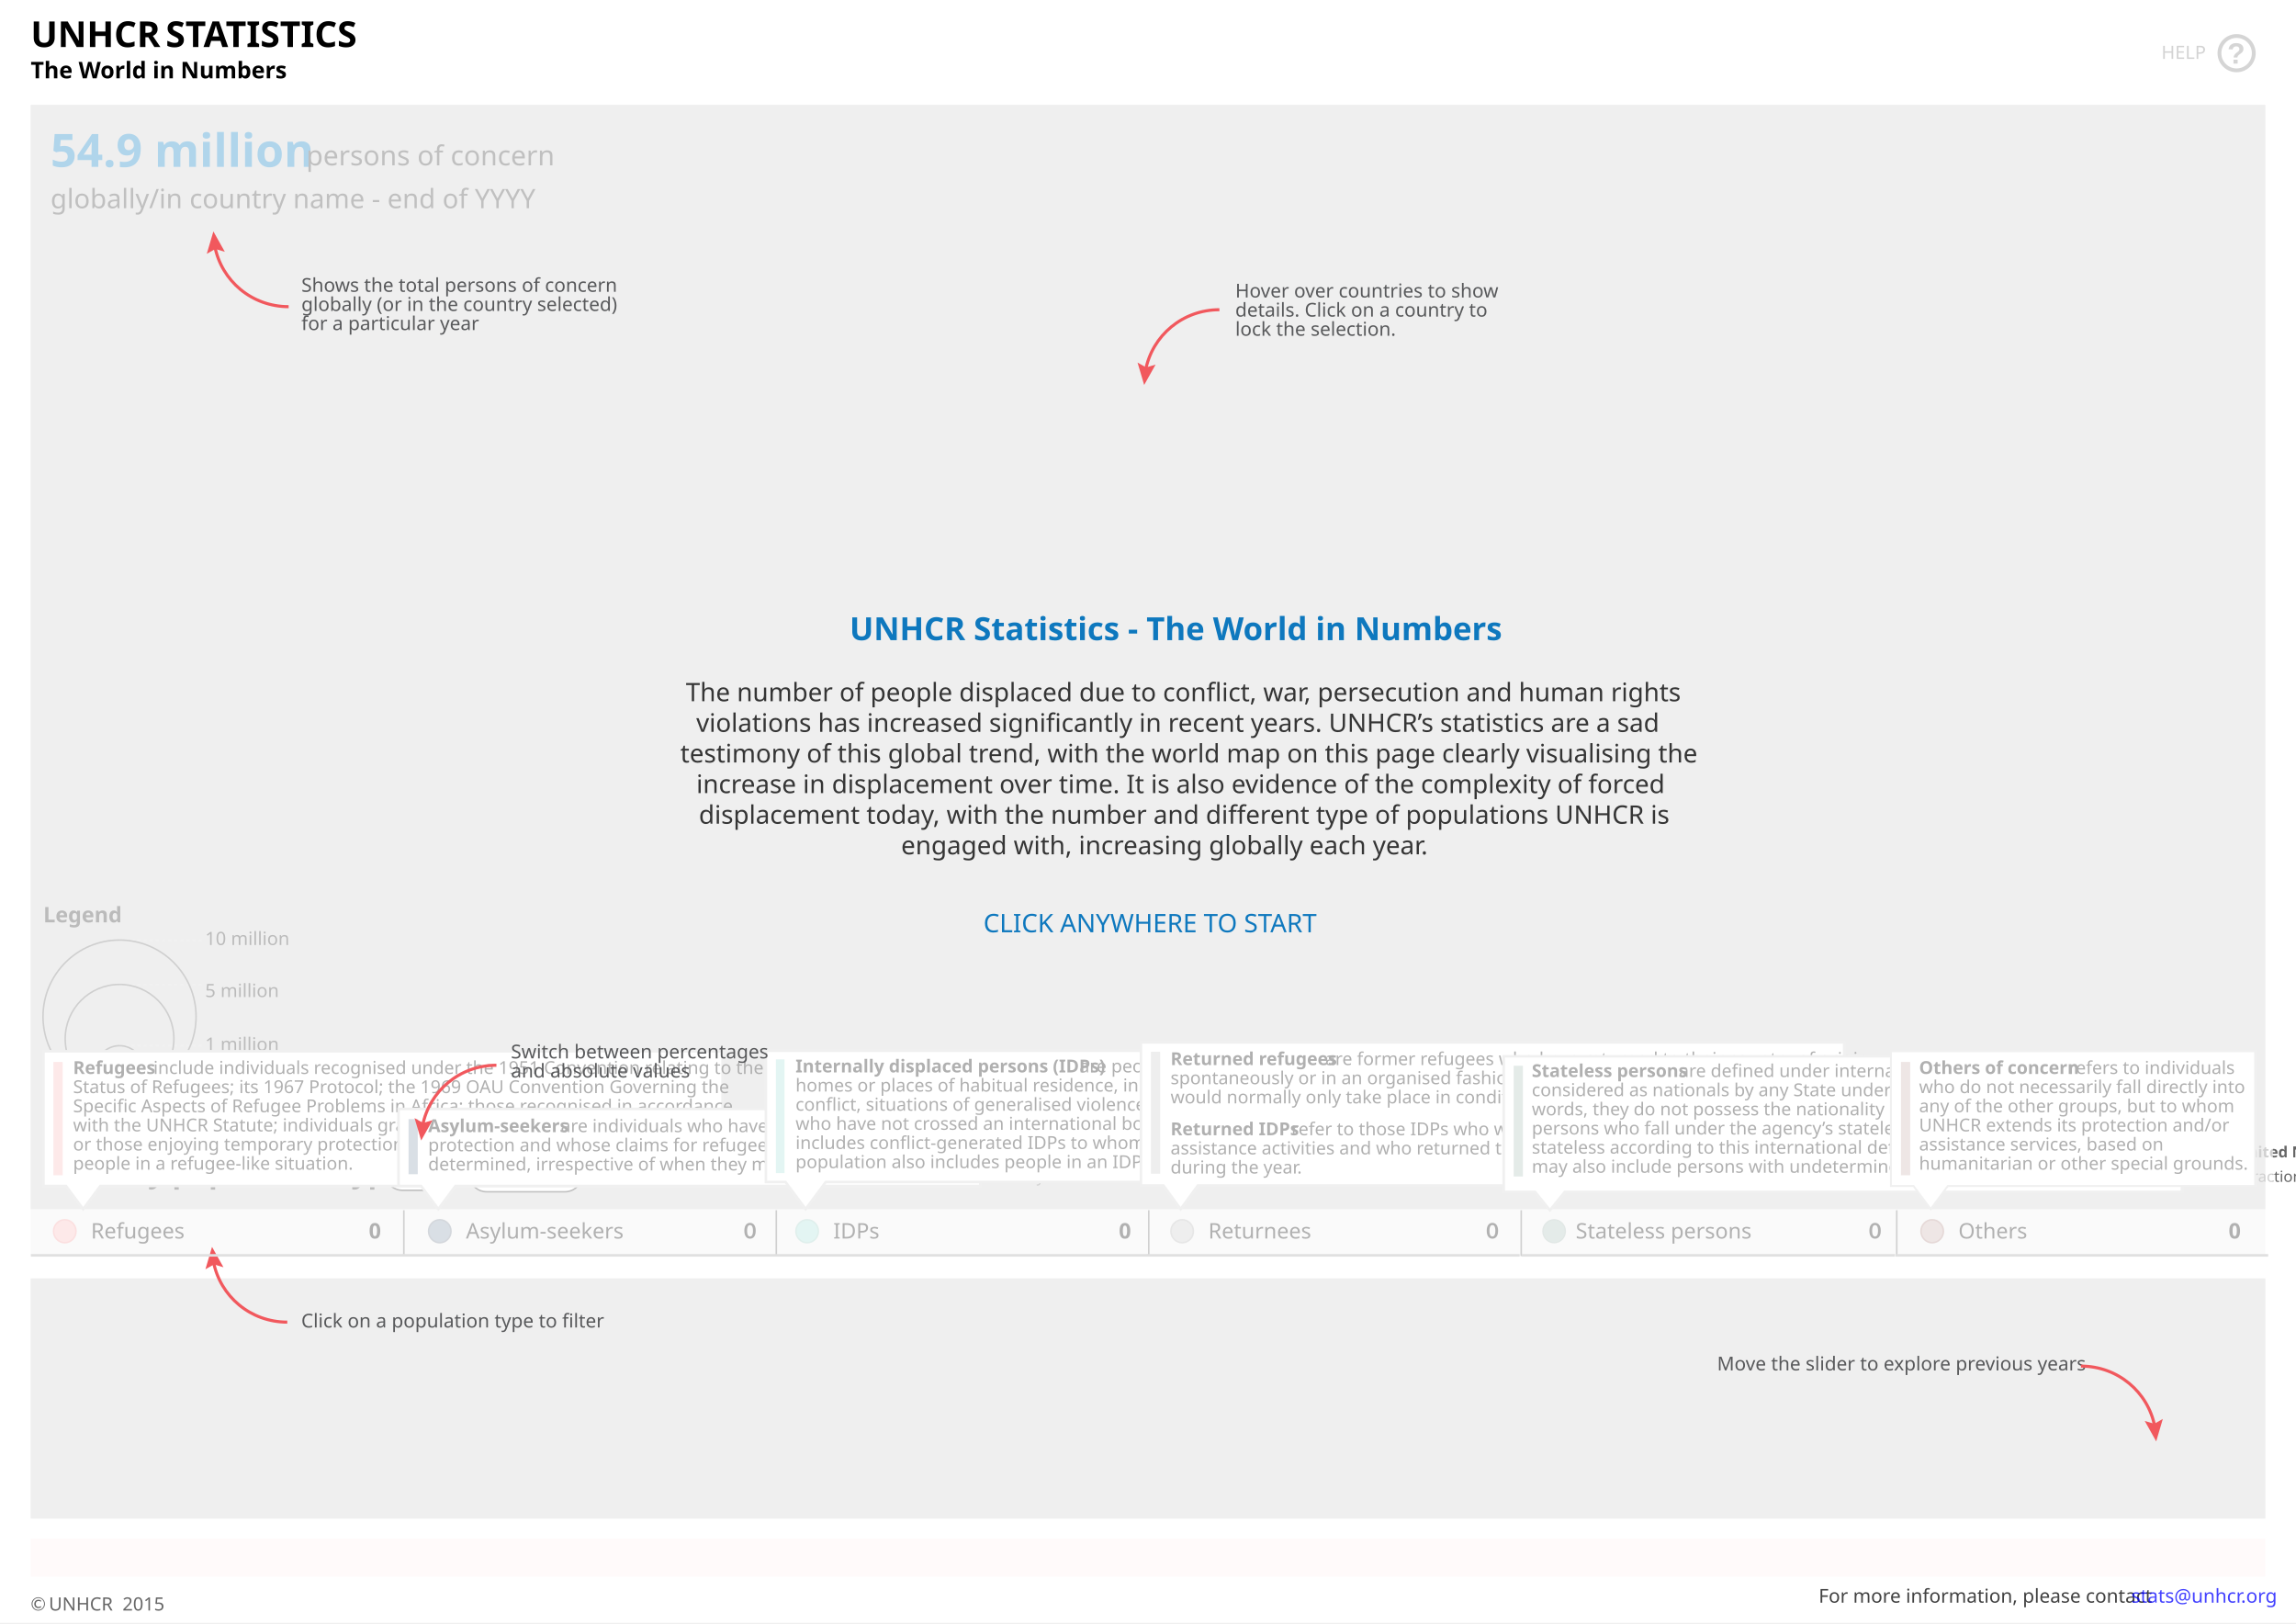
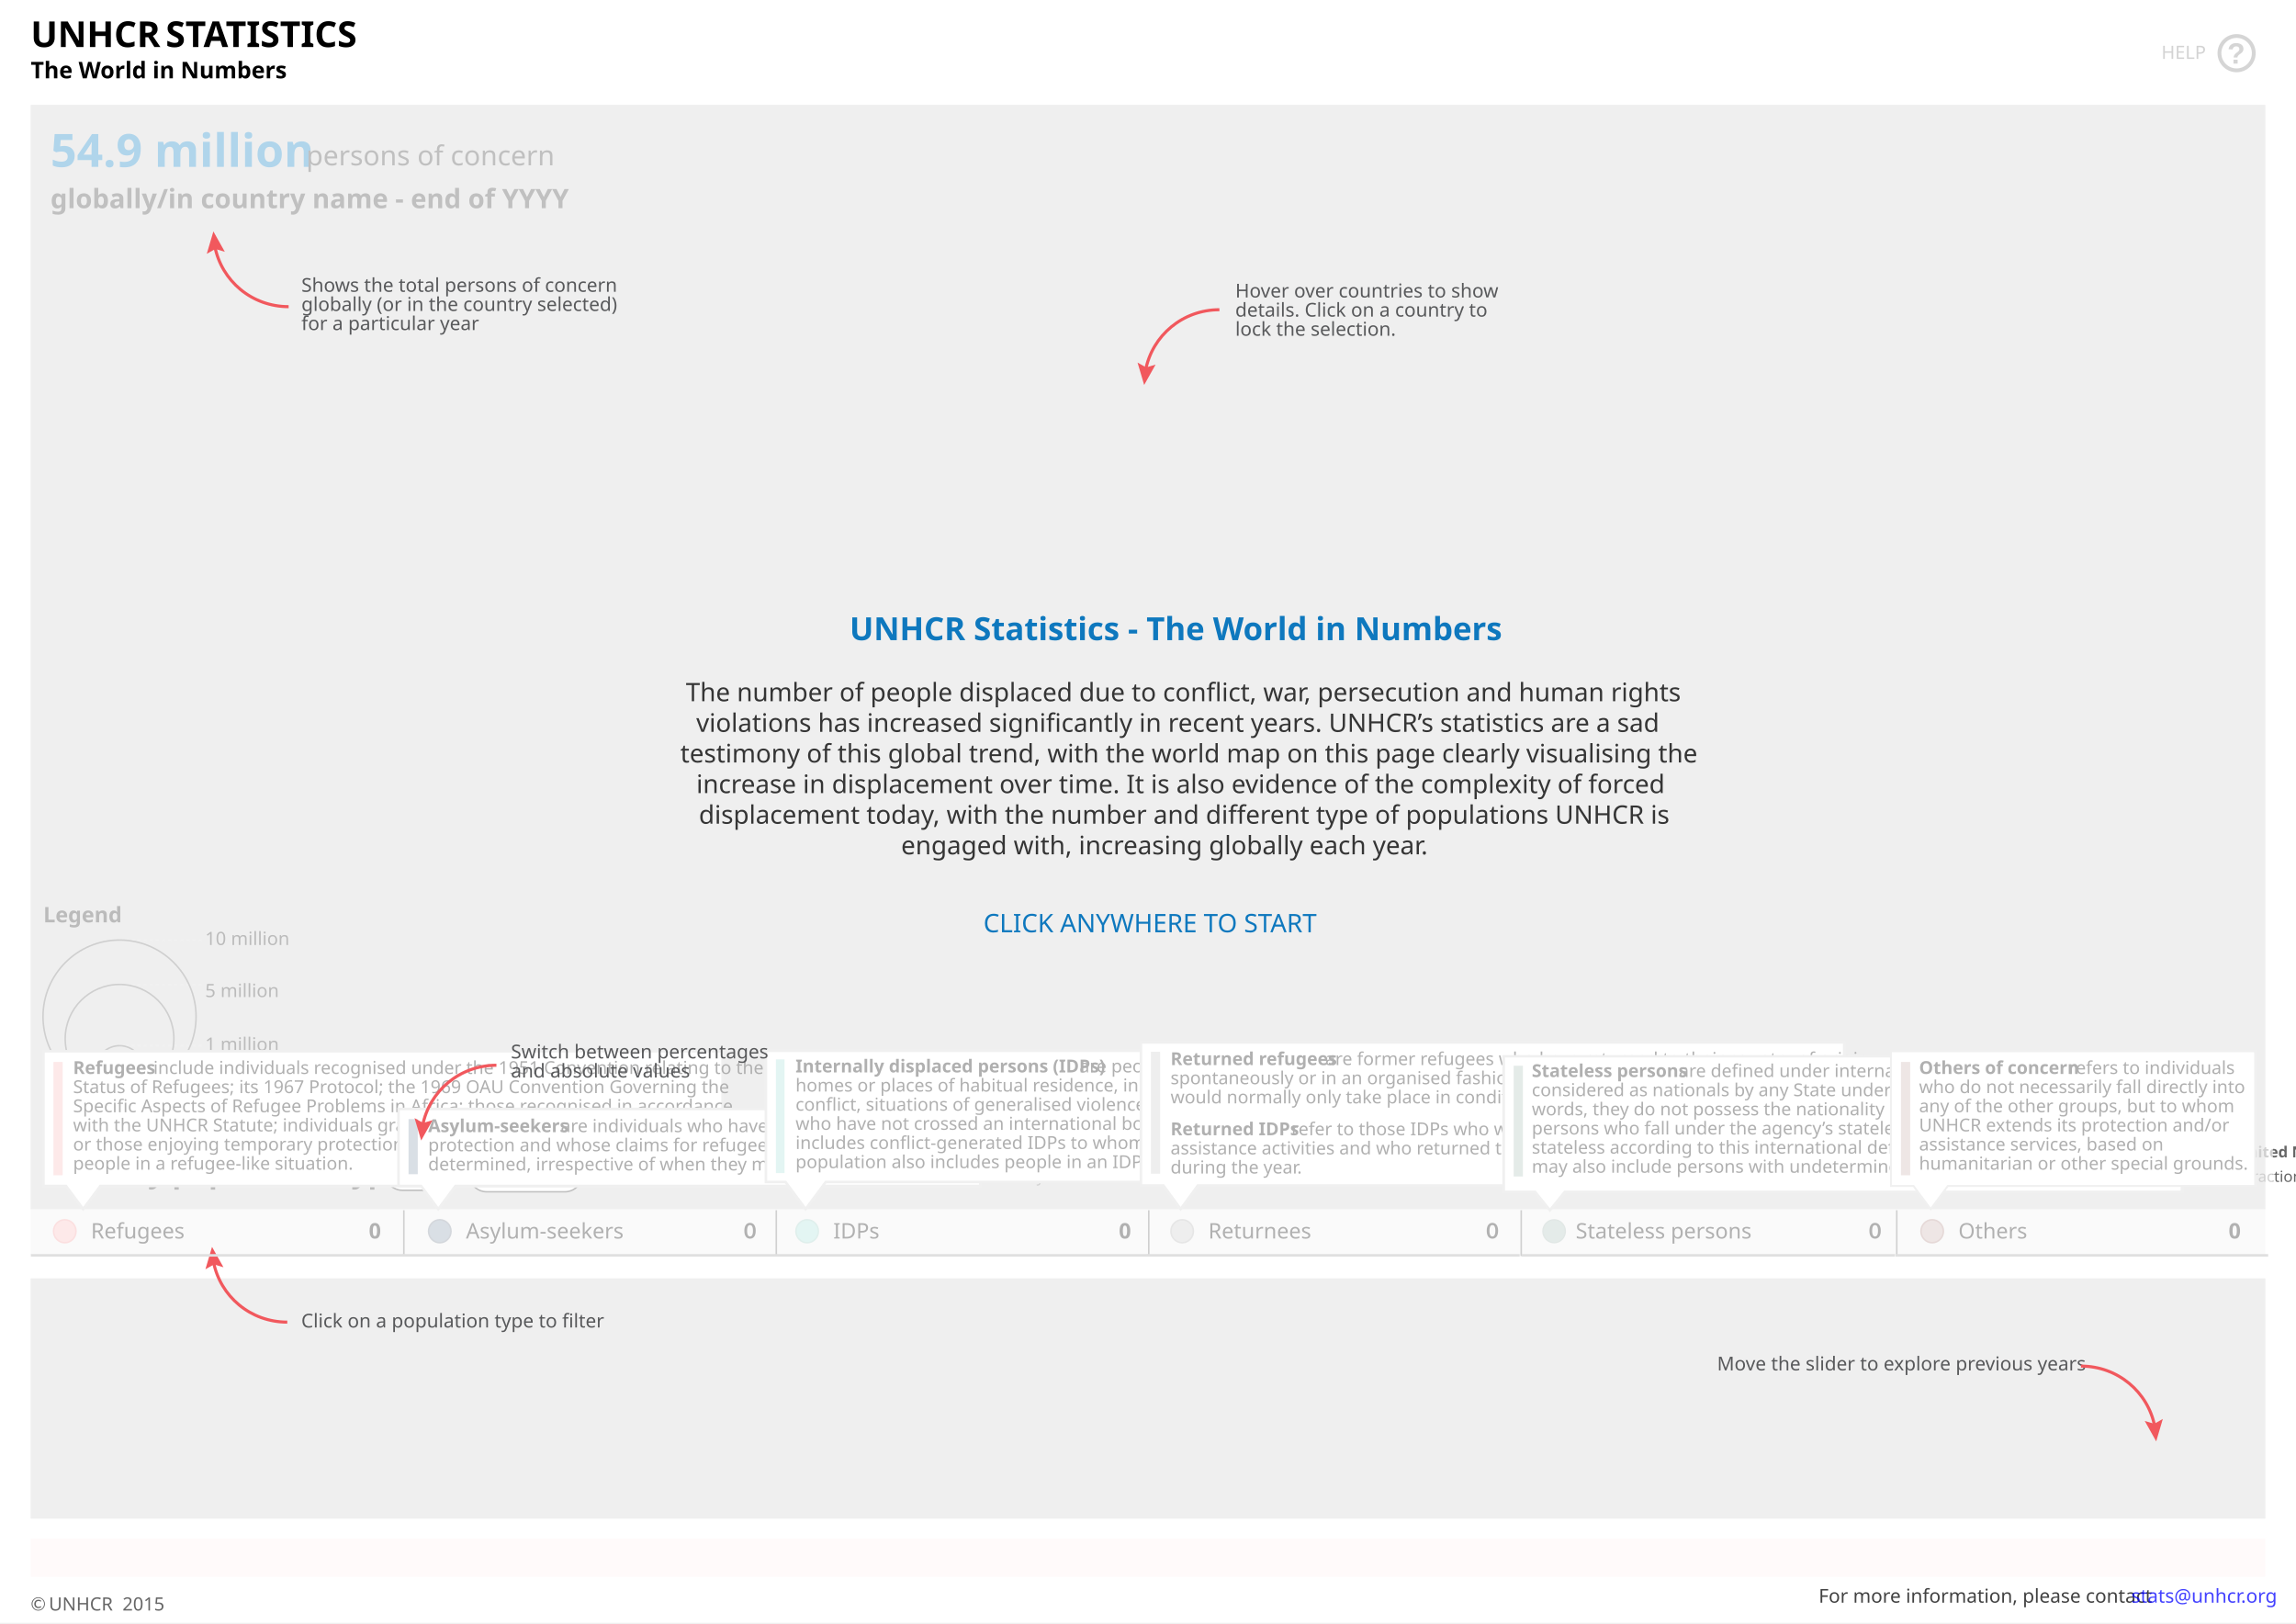
<svg xmlns="http://www.w3.org/2000/svg" width="100%" height="100%" viewBox="0 0 1000 707" version="1.1" xml:space="preserve" style="fill-rule:evenodd;clip-rule:evenodd;stroke-miterlimit:1.414;">
  <g transform="matrix(0.666667,0,0,0.666667,0,0)">
    <g id="Background">
      <rect x="0" y="0" width="1500" height="1060" style="fill:#fff;" />
    </g>
    <g id="Layout">
      <g id="footer">
        <g transform="matrix(1,0,0,1,20,1052)">
          <g id="copyright">
            <g>
              <text x="0px" y="0px" style="font-family:'Lato-Regular', 'Lato', sans-serif;font-size:12px;fill:#666;">©</text>
              <text x="11.892px" y="0px" style="font-family:'ProximaNova-Regular', 'Proxima Nova';font-size:12px;fill:#666;">UNHCR</text>
            </g>
          </g>
        </g>
        <g transform="matrix(1,0,0,1,80,1052)">
          <g id="copyrightYear">
            <text x="0px" y="0px" style="font-family:'ProximaNova-Regular', 'Proxima Nova';font-size:12px;fill:#666;">2015</text>
          </g>
        </g>
      </g>
      <g transform="matrix(1,0,0,1,664.512,377.428)">
        <g>
          <text x="523.642px" y="669.438px" style="font-family:'ProximaNova-Regular', 'Proxima Nova';font-size:12.5px;fill-opacity:0.741;">For more information, please contact</text>
          <text x="727.904px" y="669.438px" style="font-family:'ProximaNova-Regular', 'Proxima Nova';font-size:12.5px;fill:#0400ff;fill-opacity:0.741;">stats@unhcr.org</text>
        </g>
      </g>
      <g id="frame1">
        <g id="mapcontainer" transform="matrix(1,0,0,0.988373,0,9.18534)">
          <rect x="20" y="60" width="1460" height="730" style="fill-opacity:0.2;fill-rule:nonzero;" />
        </g>
        <rect id="yearbuttoncontainer" x="20" y="1005" width="1460" height="25" style="fill:#f00;fill-opacity:0.06;fill-rule:nonzero;" />
        <g id="colchartbg" transform="matrix(1,8.60695e-18,1.08055e-17,1.21132,-2.12646e-14,-216.561)">
          <rect x="20" y="835" width="1460" height="162.718" style="fill:#fff;fill-rule:nonzero;" />
        </g>
        <g id="timelinecontainer" transform="matrix(1,8.60695e-18,8.60695e-18,0.964859,-1.76619e-14,29.3424)">
          <rect x="20" y="835" width="1460" height="162.718" style="fill-opacity:0.2;fill-rule:nonzero;" />
        </g>
        <g id="toggle">
          <g id="togglebg">
            <path id="oval" d="M263,777.5C256.7,777.5 251.5,772.3 251.5,766C251.5,759.7 256.7,754.5 263,754.5L284,754.5C290.3,754.5 295.5,759.7 295.5,766C295.5,772.3 290.3,777.5 284,777.5L263,777.5Z" style="fill:#fff;fill-rule:nonzero;" />
            <path d="M284,755C290.1,755 295,759.9 295,766C295,772.1 290.1,777 284,777L263,777C256.9,777 252,772.1 252,766C252,759.9 256.9,755 263,755L284,755M284,754L263,754C256.4,754 251,759.4 251,766C251,772.6 256.4,778 263,778L284,778C290.6,778 296,772.6 296,766C296,759.4 290.6,754 284,754Z" style="fill:#333;fill-rule:nonzero;" />
          </g>
          <path id="circletoggle" d="M271,766C271,770.694 267.194,774.5 262.5,774.5C257.806,774.5 254,770.694 254,766C254,761.306 257.806,757.5 262.5,757.5C267.194,757.5 271,761.306 271,766Z" style="fill:#333;fill-rule:nonzero;" />
          <path id="indtoggle" d="M262.5,766.3C261.2,766.3 260.1,765.2 260.1,763.9C260.1,762.6 261.2,761.5 262.5,761.5C263.8,761.5 264.9,762.6 264.9,763.9C264.9,765.2 263.8,766.3 262.5,766.3ZM266.4,769.5C265.8,768.3 264.9,767.1 262.7,767.1L262.5,767.1L262.3,767.1C260.1,767.1 259.2,768.4 258.6,769.5C258.5,769.6 258.5,769.1 258.4,771.1L266.6,771.1C266.5,769.1 266.5,769.7 266.4,769.5Z" style="fill:#fff;fill-rule:nonzero;" />
          <path id="pertoggle" d="M283.8,763.7C283.8,764 283.7,764.2 283.6,764.5C283.5,764.7 283.4,764.9 283.2,765.1C283,765.3 282.8,765.4 282.6,765.5C282.4,765.6 282.1,765.6 281.9,765.6C281.6,765.6 281.4,765.6 281.2,765.5C281,765.4 280.8,765.3 280.6,765.1C280.4,764.9 280.3,764.8 280.2,764.5C280.1,764.3 280.1,764 280.1,763.7C280.1,763.4 280.1,763.2 280.2,762.9C280.3,762.7 280.4,762.5 280.6,762.3C280.8,762.1 281,762 281.2,761.9C281.4,761.8 281.7,761.8 281.9,761.8C282.2,761.8 282.4,761.8 282.6,761.9C282.8,762 283,762.1 283.2,762.3C283.4,762.5 283.5,762.7 283.6,762.9C283.7,763.1 283.8,763.4 283.8,763.7ZM287,761.8C287.1,761.7 287.1,761.7 287.2,761.6C287.3,761.6 287.4,761.5 287.5,761.5L288.6,761.5L281.9,770.3C281.8,770.4 281.8,770.4 281.7,770.5C281.6,770.6 281.5,770.6 281.4,770.6L280.3,770.6L287,761.8ZM288.9,768.4C288.9,768.7 288.8,768.9 288.7,769.2C288.6,769.4 288.5,769.6 288.3,769.8C288.1,770 287.9,770.1 287.7,770.2C287.5,770.3 287.2,770.3 287,770.3C286.7,770.3 286.5,770.3 286.3,770.2C286.1,770.1 285.9,770 285.7,769.8C285.5,769.6 285.4,769.5 285.3,769.2C285.2,769 285.2,768.7 285.2,768.4C285.2,768.1 285.2,767.9 285.3,767.6C285.4,767.4 285.5,767.2 285.7,767C285.9,766.8 286.1,766.7 286.3,766.6C286.5,766.5 286.8,766.5 287,766.5C287.3,766.5 287.5,766.5 287.7,766.6C287.9,766.7 288.1,766.8 288.3,767C288.5,767.2 288.6,767.4 288.7,767.6C288.8,767.8 288.9,768.1 288.9,768.4Z" style="fill:#333;fill-rule:nonzero;" />
          <g id="togglehelper">
            <g>
              <path d="M270.5,742.5L274.941,747.5L279.382,742.5" style="fill:#7e7e7e;fill-rule:nonzero;" />
              <path d="M270.5,742.5L274.941,747.5L279.382,742.5" style="fill-opacity:0;fill-rule:nonzero;stroke:#717171;stroke-width:1px;" />
            </g>
            <g id="showvalues" transform="matrix(1,0,0,1,276.906,729.012)">
              <g transform="matrix(1,0,0,1,-80.854,-10.072)">
                <text x="0px" y="0px" style="font-family:'ProximaNova-Regular', 'Proxima Nova';font-size:13px;fill:#7c7c7c;">switch between percentages</text>
              </g>
              <g transform="matrix(1,0,0,1,-55.653,5.928)">
                <text x="0px" y="0px" style="font-family:'ProximaNova-Regular', 'Proxima Nova';font-size:13px;fill:#7c7c7c;">and absolute values</text>
              </g>
            </g>
          </g>
          <path id="togglemask" d="M263,777.5C256.7,777.5 251.5,772.3 251.5,766C251.5,759.7 256.7,754.5 263,754.5L284,754.5C290.3,754.5 295.5,759.7 295.5,766C295.5,772.3 290.3,777.5 284,777.5L263,777.5Z" style="fill:#fff;fill-opacity:0.006;fill-rule:nonzero;" />
        </g>
        <g id="poptypefilters">
          <rect x="20" y="790" width="1460" height="30" style="fill:#eee;fill-rule:nonzero;" />
          <g id="refgroup">
            <path d="M49.641,804.25C49.641,808.393 46.363,811.75 42.32,811.75C38.277,811.75 35,808.393 35,804.25C35,800.108 38.277,796.75 42.32,796.75C46.363,796.75 49.641,800.108 49.641,804.25Z" style="fill:#f8b7b7;fill-rule:nonzero;stroke:#f39899;stroke-width:1px;stroke-linejoin:round;" />
            <g transform="matrix(1,0,0,1,59.401,809)">
              <g>
                <text x="0px" y="0px" style="font-family:'ProximaNova-Regular', 'Proxima Nova';font-size:14px;">Refugees</text>
              </g>
            </g>
            <g transform="matrix(1,0,0,1,240.95,809)">
              <g id="refval">
                <text x="0px" y="0px" style="font-family:'ProximaNova-Bold', 'Proxima Nova';font-weight:700;font-size:14px;">0</text>
              </g>
            </g>
            <rect id="ref" x="20" y="790" width="243.333" height="30" style="fill:#fff;fill-opacity:0.012;fill-rule:nonzero;" />
          </g>
          <g id="asygroup">
            <path d="M294.641,804.25C294.641,808.393 291.363,811.75 287.32,811.75C283.277,811.75 280,808.393 280,804.25C280,800.108 283.277,796.75 287.32,796.75C291.363,796.75 294.641,800.108 294.641,804.25Z" style="fill:#8496ab;fill-rule:nonzero;stroke:#717d8c;stroke-width:1px;stroke-linejoin:round;" />
            <g transform="matrix(1,0,0,1,304.401,809)">
              <g>
                <text x="0px" y="0px" style="font-family:'ProximaNova-Regular', 'Proxima Nova';font-size:14px;">Asylum-seekers</text>
              </g>
            </g>
            <g transform="matrix(1,0,0,1,485.95,809)">
              <g id="asyval">
                <text x="0px" y="0px" style="font-family:'Lato-Bold', 'Lato', sans-serif;font-weight:700;font-size:14px;">0</text>
              </g>
            </g>
            <rect id="asy" x="263.721" y="790" width="243.333" height="30" style="fill:#fff;fill-opacity:0.01;fill-rule:nonzero;" />
          </g>
          <g id="idpgroup">
            <path d="M534.641,804.25C534.641,808.393 531.363,811.75 527.32,811.75C523.278,811.75 520,808.393 520,804.25C520,800.108 523.278,796.75 527.32,796.75C531.363,796.75 534.641,800.108 534.641,804.25Z" style="fill:#a5e0d7;fill-rule:nonzero;stroke:#98cac2;stroke-width:1px;stroke-linejoin:round;" />
            <g transform="matrix(1,0,0,1,544.401,809)">
              <g>
                <text x="0px" y="0px" style="font-family:'ProximaNova-Regular', 'Proxima Nova';font-size:14px;">IDPs</text>
              </g>
            </g>
            <g transform="matrix(1,0,0,1,730.95,809)">
              <g id="idpval">
                <text x="0px" y="0px" style="font-family:'ProximaNova-Bold', 'Proxima Nova';font-weight:700;font-size:14px;">0</text>
              </g>
            </g>
            <rect id="idp" x="507.054" y="790" width="243.333" height="30" style="fill:#fff;fill-opacity:0.01;fill-rule:nonzero;" />
          </g>
          <g id="retgroup">
            <path d="M779.641,804.25C779.641,808.393 776.363,811.75 772.32,811.75C768.277,811.75 765,808.393 765,804.25C765,800.108 768.277,796.75 772.32,796.75C776.363,796.75 779.641,800.108 779.641,804.25Z" style="fill:#c6c6c6;fill-rule:nonzero;stroke:#adadad;stroke-width:1px;stroke-linejoin:round;" />
            <g transform="matrix(1,0,0,1,789.401,809)">
              <g>
                <text x="0px" y="0px" style="font-family:'ProximaNova-Regular', 'Proxima Nova';font-size:14px;">Returnees</text>
              </g>
            </g>
            <g transform="matrix(1,0,0,1,970.95,809)">
              <g id="retval">
                <text x="0px" y="0px" style="font-family:'Lato-Bold', 'Lato', sans-serif;font-weight:700;font-size:14px;">0</text>
              </g>
            </g>
            <rect id="ret" x="750.387" y="790" width="243.333" height="30" style="fill:#fff;fill-opacity:0.012;fill-rule:nonzero;" />
          </g>
          <g id="stagroup">
            <g transform="matrix(1,0,0,1,-247,0)">
              <path d="M1269.64,804.25C1269.64,808.393 1266.36,811.75 1262.32,811.75C1258.28,811.75 1255,808.393 1255,804.25C1255,800.108 1258.28,796.75 1262.32,796.75C1266.36,796.75 1269.64,800.108 1269.64,804.25Z" style="fill:#a7bdb6;fill-rule:nonzero;stroke:#9cb1ab;stroke-width:0.83px;stroke-linejoin:round;" />
            </g>
            <g transform="matrix(1,0,0,1,1029.4,809)">
              <g>
                <text x="0px" y="0px" style="font-family:'ProximaNova-Regular', 'Proxima Nova';font-size:14px;">Stateless persons</text>
              </g>
            </g>
            <g transform="matrix(1,0,0,1,1220.95,809)">
              <g id="staval">
                <text x="0px" y="0px" style="font-family:'Lato-Bold', 'Lato', sans-serif;font-weight:700;font-size:14px;">0</text>
              </g>
            </g>
            <rect id="sta" x="993.72" y="790" width="245.095" height="30" style="fill:#fff;fill-opacity:0.008;fill-rule:nonzero;" />
          </g>
          <g id="othgroup">
            <path d="M1269.64,804.25C1269.64,808.393 1266.36,811.75 1262.32,811.75C1258.28,811.75 1255,808.393 1255,804.25C1255,800.108 1258.28,796.75 1262.32,796.75C1266.36,796.75 1269.64,800.108 1269.64,804.25Z" style="fill:#c8aca9;fill-rule:nonzero;stroke:#ab827e;stroke-width:1px;stroke-linejoin:round;" />
            <g transform="matrix(1,0,0,1,1279.4,809)">
              <g>
                <text x="0px" y="0px" style="font-family:'ProximaNova-Regular', 'Proxima Nova';font-size:14px;">Others</text>
              </g>
            </g>
            <g transform="matrix(1,0,0,1,1455.95,809)">
              <g id="othval">
                <text x="0px" y="0px" style="font-family:'ProximaNova-Bold', 'Proxima Nova';font-weight:700;font-size:14px;">0</text>
              </g>
            </g>
            <rect id="oth" x="1238.82" y="790" width="243.333" height="30" style="fill:#fff;fill-opacity:0.01;fill-rule:nonzero;" />
          </g>
          <path d="M263.833,790.5L263.833,820.5" style="fill-opacity:0;fill-rule:nonzero;stroke:#666;stroke-width:1px;" />
          <path d="M507.166,790.5L507.166,820.5" style="fill-opacity:0;fill-rule:nonzero;stroke:#666;stroke-width:1px;" />
          <path d="M750.5,790.5L750.5,820.5" style="fill-opacity:0;fill-rule:nonzero;stroke:#666;stroke-width:1px;" />
          <path d="M993.833,790.5L993.833,820.5" style="fill-opacity:0;fill-rule:nonzero;stroke:#666;stroke-width:1px;" />
          <path d="M1239.17,790.5L1239.17,820.5" style="fill-opacity:0;fill-rule:nonzero;stroke:#666;stroke-width:1px;" />
        </g>
        <g id="selectall">
          <g id="selectallbg">
            <path d="M318,754L369,754C375.627,754 381,759.373 381,766L381,767C381,773.627 375.627,779 369,779L318,779C311.373,779 306,773.627 306,767L306,766C306,759.373 311.373,754 318,754Z" style="fill:#fff;fill-rule:nonzero;" />
            <path d="M369,754C375.627,754 381,759.373 381,766L381,767C381,773.627 375.627,779 369,779L318,779C311.373,779 306,773.627 306,767L306,766C306,759.373 311.373,754 318,754L369,754ZM369,755L318,755C311.925,755 307,759.925 307,766L307,767C307,773.075 311.925,778 318,778L369,778C375.075,778 380,773.075 380,767L380,766C380,759.925 375.075,755 369,755Z" style="fill:#333;fill-rule:nonzero;" />
          </g>
          <g transform="matrix(1,0,0,1,315.798,771.863)">
            <g id="selectAllText">
              <text x="0px" y="0px" style="font-family:'ProximaNova-Regular', 'Proxima Nova';font-size:14px;fill:#333;">Select all</text>
            </g>
          </g>
        </g>
        <g id="disclaimer" transform="matrix(1,0,0,1,1128.94,767.161)">
          <g transform="matrix(1,0,0,1,-526.686,4.839)">
            <text x="0px" y="0px" style="font-family:'ProximaNova-Regular', 'Proxima Nova';font-size:10px;fill:#666;">Historcal country borders from Weidmann, Nils B., Doreen Kuse, and Kristian Skrede Gleditsch. 2010. The Geography of the International System: The CShapes Dataset. International Interactions 36 (1).</text>
          </g>
          <g transform="matrix(1,0,0,1,-314.831,-11.161)">
            <text x="0px" y="0px" style="font-family:'ProximaNova-Bold', 'Proxima Nova';font-weight:700;font-size:10px;fill:#666;">The boundaries and names shown and the designations used on this map do not imply official endorsement or acceptance by the United Nations.</text>
          </g>
        </g>
        <g id="total" transform="matrix(1,0,0,1,-12,-1)">
          <g id="totaltext">
            <g transform="matrix(1,0,0,1,45,110)">
              <g id="totaltop">
                <text x="0px" y="0px" style="font-family:'ProximaNova-Bold', 'Proxima Nova';font-weight:700;font-size:30px;fill:#0077c0;">54.9 million</text>
              </g>
            </g>
            <g transform="matrix(1,0,0,1,45,137)">
              <g id="totalsub">
-                 <text x="0px" y="0px" style="font-family:'ProximaNova-Regular', 'Proxima Nova';font-size:17.5px;fill:#333;">globally/in country name - end of YYYY</text>
+                 <text x="0px" y="0px" style="font-family:'ProximaNova-Semibold', 'Proxima Nova';font-weight:600;font-size:17.5px;fill:#333;">globally/in country name - end of YYYY</text>
              </g>
            </g>
            <g transform="matrix(1,0,0,1,212,109)">
              <g id="totaltoppoc">
                <text x="0px" y="0px" style="font-family:'ProximaNova-Regular', 'Proxima Nova';font-size:18px;fill:#333;">persons of concern</text>
              </g>
            </g>
          </g>
        </g>
      </g>
      <g id="help" transform="matrix(1,0,0,1,-5,5)">
        <g opacity="0.53">
          <rect x="1451.79" y="15.244" width="29" height="29" style="fill:#fff;fill-rule:nonzero;" />
          <g transform="matrix(1,0,0,1,53,4)">
            <circle cx="1413.2" cy="25.73" r="11.215" style="fill:#fff;stroke:#000;stroke-width:2.5px;stroke-linecap:square;stroke-linejoin:round;" />
          </g>
          <g transform="matrix(1,0,0,1,74,-7)">
            <text x="1386.06px" y="43.542px" style="font-family:'Arial-BoldMT', 'Arial', sans-serif;font-weight:700;font-size:19.167px;">?</text>
          </g>
        </g>
      </g>
      <g transform="matrix(1,0,0,1,1310.97,14.4731)">
        <text x="101.092px" y="24px" style="font-family:'ProximaNova-Regular', 'Proxima Nova';font-size:12px;fill:#717171;">HELP</text>
      </g>
      <g id="maplegend">
        <g opacity="0.82">
          <g transform="matrix(1,0,0,1,134.013,686.294)">
            <g>
              <text x="0px" y="0px" style="font-family:'ProximaNova-Regular', 'Proxima Nova';font-size:12px;">1 million</text>
            </g>
          </g>
          <g transform="matrix(1,0,0,1,134.013,651.294)">
            <g>
              <text x="0px" y="0px" style="font-family:'ProximaNova-Regular', 'Proxima Nova';font-size:12px;">5 million</text>
            </g>
          </g>
          <g transform="matrix(1,0,0,1,134.013,617.294)">
            <g>
              <text x="0px" y="0px" style="font-family:'ProximaNova-Regular', 'Proxima Nova';font-size:12px;">10 million</text>
            </g>
          </g>
          <path d="M77.802,713.141L131.802,713.141" style="fill-opacity:0;fill-rule:nonzero;stroke:#d3d3d3;stroke-width:1px;stroke-dasharray:2,2;" />
          <path d="M77.802,614.141L131.802,614.141" style="fill-opacity:0;fill-rule:nonzero;stroke:#d3d3d3;stroke-width:1px;stroke-dasharray:2,2;" />
          <path d="M77.802,643.141L131.802,643.141" style="fill-opacity:0;fill-rule:nonzero;stroke:#d3d3d3;stroke-width:1px;stroke-dasharray:2,2;" />
          <path d="M77.802,683.141L131.802,683.141" style="fill-opacity:0;fill-rule:nonzero;stroke:#d3d3d3;stroke-width:1px;stroke-dasharray:2,2;" />
          <path d="M78.095,714.04C50.481,714.04 28.095,691.654 28.095,664.04C28.095,636.426 50.481,614.04 78.095,614.04C105.709,614.04 128.095,636.426 128.095,664.04C128.095,691.654 105.709,714.04 78.095,714.04Z" style="fill-opacity:0;fill-rule:nonzero;stroke:#000;stroke-opacity:0.62;stroke-width:1px;" />
          <path d="M78.095,714.04C58.489,714.04 42.595,698.146 42.595,678.54C42.595,658.934 58.489,643.04 78.095,643.04C97.701,643.04 113.595,658.934 113.595,678.54C113.595,698.146 97.701,714.04 78.095,714.04Z" style="fill-opacity:0;fill-rule:nonzero;stroke:#000;stroke-opacity:0.62;stroke-width:1px;" />
          <path d="M78.095,714.04C69.535,714.04 62.595,707.1 62.595,698.54C62.595,689.979 69.535,683.04 78.095,683.04C86.656,683.04 93.595,689.979 93.595,698.54C93.595,707.1 86.656,714.04 78.095,714.04Z" style="fill-opacity:0;fill-rule:nonzero;stroke:#000;stroke-opacity:0.62;stroke-width:1px;" />
          <g transform="matrix(1,0,0,1,134.013,715.294)">
            <g>
              <text x="0px" y="0px" style="font-family:'ProximaNova-Regular', 'Proxima Nova';font-size:12px;">0</text>
            </g>
          </g>
          <g transform="matrix(1,0,0,1,28.287,602.486)">
            <g>
              <text x="0px" y="0px" style="font-family:'ProximaNova-Bold', 'Proxima Nova';font-weight:700;font-size:14px;">Legend</text>
            </g>
          </g>
          <g transform="matrix(1,0,0,1,30,772.5)">
            <g id="filtertitle1">
              <text x="0px" y="0px" style="font-family:'ProximaNova-Bold', 'Proxima Nova';font-weight:700;font-size:19px;">Filter by population type</text>
            </g>
          </g>
        </g>
      </g>
      <g id="poptooltip" transform="matrix(1,0,0,1,0,-4)">
        <g id="ref_tooltip" transform="matrix(1,0,0,1,-347.031,36.6363)">
          <g transform="matrix(1,0,0,1,347.031,-34.6363)">
            <path d="M472.085,776.674L65.545,776.674L54.331,791.741L43.117,776.674L28.378,776.674L28.378,688.691L472.085,688.691L472.085,776.674Z" style="fill:#fff;stroke:#cecece;stroke-width:1.67px;stroke-miterlimit:4;" />
          </g>
          <g transform="matrix(1,-3.51152e-18,-3.46406e-18,1.02804,6.92813e-18,-20.1727)">
            <rect x="381.938" y="662.641" width="6.021" height="71.982" style="fill:#f8b8b8;" />
          </g>
          <g>
            <text x="394.756px" y="668.882px" style="font-family:'ProximaNova-Bold', 'Proxima Nova';font-weight:700;font-size:11.667px;">Refugees</text>
            <text x="447.244px" y="668.882px" style="font-family:'ProximaNova-Regular', 'Proxima Nova';font-size:11.667px;">include individuals recognised under the 1951 Convention relating to the</text>
            <text x="394.756px" y="681.382px" style="font-family:'ProximaNova-Regular', 'Proxima Nova';font-size:11.667px;">Status of Refugees; its 1967 Protocol; the 1969 OAU Convention Governing the</text>
            <text x="394.756px" y="693.882px" style="font-family:'ProximaNova-Regular', 'Proxima Nova';font-size:11.667px;">Speciﬁc Aspects of Refugee Problems in Africa; those recognised in accordance</text>
            <text x="394.756px" y="706.382px" style="font-family:'ProximaNova-Regular', 'Proxima Nova';font-size:11.667px;">with the UNHCR Statute; individuals granted complementary forms of protection;</text>
            <text x="394.756px" y="718.882px" style="font-family:'ProximaNova-Regular', 'Proxima Nova';font-size:11.667px;">or those enjoying temporary protection. The refugee population also includes</text>
            <text x="394.756px" y="731.382px" style="font-family:'ProximaNova-Regular', 'Proxima Nova';font-size:11.667px;">people in a refugee-like situation.</text>
          </g>
        </g>
        <g id="asy_tooltip" transform="matrix(1,0,0,1,-115.031,36.6363)">
          <g transform="matrix(1,0,0,1,115.031,-34.6363)">
            <path d="M640.446,776.674L297.545,776.674L286.331,791.741L275.117,776.674L260.378,776.674L260.378,726.367L640.446,726.367L640.446,776.674Z" style="fill:#fff;stroke:#cecece;stroke-width:1.67px;stroke-miterlimit:4;" />
          </g>
          <g transform="matrix(1,-1.70831e-18,-3.46406e-18,0.500125,6.92813e-18,366.96)">
            <rect x="381.938" y="662.641" width="6.021" height="71.982" style="fill:#8597ac;" />
          </g>
          <g transform="matrix(1,0,0,1,-1.06581e-13,38)">
            <g>
              <text x="394.756px" y="668.882px" style="font-family:'ProximaNova-Bold', 'Proxima Nova';font-weight:700;font-size:11.667px;">Asylum-seekers</text>
              <text x="481.299px" y="668.882px" style="font-family:'ProximaNova-Regular', 'Proxima Nova';font-size:11.667px;">are individuals who have sought international</text>
              <text x="394.756px" y="681.382px" style="font-family:'ProximaNova-Regular', 'Proxima Nova';font-size:11.667px;">protection and whose claims for refugee status have not yet been</text>
              <text x="394.756px" y="693.882px" style="font-family:'ProximaNova-Regular', 'Proxima Nova';font-size:11.667px;">determined, irrespective of when they may have been lodged.</text>
            </g>
          </g>
        </g>
        <g id="idp_tooltip" transform="matrix(1,0,0,1,124.969,36.6363)">
          <g transform="matrix(1,0,0,1,-124.969,-34.6363)">
            <path d="M1076.94,774.077L539.478,774.077L526.331,791.741L513.185,774.077L500.378,774.077L500.378,688.367L1076.94,688.367L1076.94,774.077Z" style="fill:#fff;stroke:#cecece;stroke-width:1.67px;stroke-miterlimit:4;" />
          </g>
          <g transform="matrix(0.935359,-1.59788e-18,-7.14661e-18,1.03179,24.6887,-24.3449)">
            <rect x="381.938" y="662.641" width="6.021" height="71.982" style="fill:#a6e0d7;" />
          </g>
          <g transform="matrix(1,0,0,1,-1.7053e-13,-1.01389)">
            <g>
              <text x="394.756px" y="668.882px" style="font-family:'ProximaNova-Bold', 'Proxima Nova';font-weight:700;font-size:11.667px;">Internally displaced persons (IDPs)</text>
              <text x="580.268px" y="668.882px" style="font-family:'ProximaNova-Regular', 'Proxima Nova';font-size:11.667px;">are people or groups of individuals who have been forced to leave their</text>
              <text x="394.756px" y="681.382px" style="font-family:'ProximaNova-Regular', 'Proxima Nova';font-size:11.667px;">homes or places of habitual residence, in particular as a result of, or in order to avoid the eﬀects of armed</text>
              <text x="394.756px" y="693.882px" style="font-family:'ProximaNova-Regular', 'Proxima Nova';font-size:11.667px;">conﬂict, situations of generalised violence, violations of human rights, or natural or man-made disasters, and</text>
              <text x="394.756px" y="706.382px" style="font-family:'ProximaNova-Regular', 'Proxima Nova';font-size:11.667px;">who have not crossed an international border. For the purposes of UNHCR's statistics, this population only</text>
              <text x="394.756px" y="718.882px" style="font-family:'ProximaNova-Regular', 'Proxima Nova';font-size:11.667px;">includes conﬂict-generated IDPs to whom the Oﬃce extends protection and/or assistance. The IDP</text>
              <text x="394.756px" y="731.382px" style="font-family:'ProximaNova-Regular', 'Proxima Nova';font-size:11.667px;">population also includes people in an IDP-like situation.</text>
            </g>
          </g>
        </g>
        <g id="ret_tooltip" transform="matrix(1,0,0,1,369.969,36.6363)">
          <g transform="matrix(1,0,0,1.01991,-369.969,-50.4)">
            <path d="M1204.81,776.674L782.545,776.674L771.331,791.741L760.117,776.674L745.378,776.674L745.378,684.989L1204.81,684.989L1204.81,776.674Z" style="fill:#fff;stroke:#cecece;stroke-width:1.65px;stroke-miterlimit:4;" />
          </g>
          <g transform="matrix(1,-3.51152e-18,-3.72876e-18,1.10659,-5.68407e-14,-78.8808)">
            <rect x="381.938" y="662.641" width="6.021" height="71.982" style="fill:#c7c7c7;" />
          </g>
          <g transform="matrix(1,0,0,1,-1.42109e-13,-5.80584)">
            <g>
              <text x="394.756px" y="668.882px" style="font-family:'ProximaNova-Bold', 'Proxima Nova';font-weight:700;font-size:11.667px;">Returned refugees</text>
              <text x="495.813px" y="668.882px" style="font-family:'ProximaNova-Regular', 'Proxima Nova';font-size:11.667px;">are former refugees who have returned to their country of origin</text>
              <text x="394.756px" y="681.382px" style="font-family:'ProximaNova-Regular', 'Proxima Nova';font-size:11.667px;">spontaneously or in an organised fashion but are yet to be fully integrated. Such return</text>
              <text x="394.756px" y="693.882px" style="font-family:'ProximaNova-Regular', 'Proxima Nova';font-size:11.667px;">would normally only take place in conditions of safety and dignity.</text>
              <text x="394.756px" y="714.715px" style="font-family:'ProximaNova-Bold', 'Proxima Nova';font-weight:700;font-size:11.667px;">Returned IDPs</text>
              <text x="473.751px" y="714.715px" style="font-family:'ProximaNova-Regular', 'Proxima Nova';font-size:11.667px;">refer to those IDPs who were beneﬁciaries of UNHCR's protection and</text>
              <text x="394.756px" y="727.215px" style="font-family:'ProximaNova-Regular', 'Proxima Nova';font-size:11.667px;">assistance activities and who returned to their areas of origin or habitual residence</text>
              <text x="394.756px" y="739.715px" style="font-family:'ProximaNova-Regular', 'Proxima Nova';font-size:11.667px;">during the year.</text>
            </g>
          </g>
        </g>
        <g id="sta_tooltip" transform="matrix(1,0,0,1,605.969,35.6363)">
          <g transform="matrix(0.889494,0,0,0.817955,-492.963,109.641)">
            <path d="M1475.56,779.081L1022.24,779.081L1011.33,793.741L1000.42,779.081L977.378,779.081L977.378,670.816L1475.56,670.816L1475.56,779.081Z" style="fill:#fff;stroke:#cecece;stroke-width:1.95px;stroke-miterlimit:4;" />
          </g>
          <g transform="matrix(1,-3.51152e-18,-3.38579e-18,1.0048,1,-1.30834)">
            <rect x="381.938" y="662.641" width="6.021" height="71.982" style="fill:#a7bdb6;" />
          </g>
          <g transform="matrix(1,0,0,1,-8.52651e-14,3.01646)">
            <g>
              <text x="394.756px" y="668.882px" style="font-family:'ProximaNova-Bold', 'Proxima Nova';font-weight:700;font-size:11.667px;">Stateless persons</text>
              <text x="490.866px" y="668.882px" style="font-family:'ProximaNova-Regular', 'Proxima Nova';font-size:11.667px;">are deﬁned under international law as persons who are not</text>
              <text x="394.756px" y="681.382px" style="font-family:'ProximaNova-Regular', 'Proxima Nova';font-size:11.667px;">considered as nationals by any State under the operation of its law. In other</text>
              <text x="394.756px" y="693.882px" style="font-family:'ProximaNova-Regular', 'Proxima Nova';font-size:11.667px;">words, they do not possess the nationality of any State. UNHCR statistics refer to</text>
              <text x="394.756px" y="706.382px" style="font-family:'ProximaNova-Regular', 'Proxima Nova';font-size:11.667px;">persons who fall under the agency’s statelessness mandate because they are</text>
              <text x="394.756px" y="718.882px" style="font-family:'ProximaNova-Regular', 'Proxima Nova';font-size:11.667px;">stateless according to this international deﬁnition, but data from some countries</text>
              <text x="394.756px" y="731.382px" style="font-family:'ProximaNova-Regular', 'Proxima Nova';font-size:11.667px;">may also include persons with undetermined nationality.</text>
            </g>
          </g>
        </g>
        <g id="oth_tooltip" transform="matrix(1,0,0,1,688.969,36.6363)">
          <g transform="matrix(1,0,0,1,-688.969,-34.6363)">
            <path d="M1473.32,776.674L1272.55,776.674L1261.33,791.741L1250.12,776.674L1235.38,776.674L1235.38,688.691L1473.32,688.691L1473.32,776.674Z" style="fill:#fff;stroke:#cecece;stroke-width:1.25px;stroke-miterlimit:4;" />
          </g>
          <g transform="matrix(1,-3.51152e-18,-3.46406e-18,1.02804,171,-20.1727)">
            <rect x="381.938" y="662.641" width="6.021" height="71.982" style="fill:#c8adaa;" />
          </g>
          <g transform="matrix(1,0,0,1,170,0)">
            <g>
              <text x="394.756px" y="668.882px" style="font-family:'ProximaNova-Bold', 'Proxima Nova';font-weight:700;font-size:11.667px;">Others of concern</text>
              <text x="492.639px" y="668.882px" style="font-family:'ProximaNova-Regular', 'Proxima Nova';font-size:11.667px;">refers to individuals</text>
              <text x="394.756px" y="681.382px" style="font-family:'ProximaNova-Regular', 'Proxima Nova';font-size:11.667px;">who do not necessarily fall directly into</text>
              <text x="394.756px" y="693.882px" style="font-family:'ProximaNova-Regular', 'Proxima Nova';font-size:11.667px;">any of the other groups, but to whom</text>
              <text x="394.756px" y="706.382px" style="font-family:'ProximaNova-Regular', 'Proxima Nova';font-size:11.667px;">UNHCR extends its protection and/or</text>
              <text x="394.756px" y="718.882px" style="font-family:'ProximaNova-Regular', 'Proxima Nova';font-size:11.667px;">assistance services, based on</text>
              <text x="394.756px" y="731.382px" style="font-family:'ProximaNova-Regular', 'Proxima Nova';font-size:11.667px;">humanitarian or other special grounds.</text>
            </g>
          </g>
        </g>
      </g>
      <g id="frame0">
        <rect x="16.885" y="7.501" width="1468.04" height="1029.1" style="fill:#fff;fill-opacity:0.69;fill-rule:nonzero;" />
        <g transform="matrix(0.79323,0,0,0.79323,170.966,172.931)">
          <g transform="matrix(1.26067,0,0,1.26067,-281.739,-403.009)">
            <text x="607.549px" y="564.908px" style="font-family:'ProximaNova-Bold', 'Proxima Nova';font-weight:700;font-size:20.833px;fill:#0e78be;">UNHCR Statistics - The World in Numbers</text>
          </g>
          <g transform="matrix(1.26067,0,0,1.26067,-281.739,-158.99)">
            <text x="694.974px" y="562.129px" style="font-family:'ProximaNova-Regular', 'Proxima Nova';font-size:16.667px;fill:#0e78be;">CLICK ANYWHERE TO START</text>
          </g>
          <g transform="matrix(1.26067,0,0,1.26067,-304.806,-481.332)">
            <g>
              <text x="518.889px" y="666.934px" style="font-family:'ProximaNova-Regular', 'Proxima Nova';font-size:16.667px;fill:#353535;">The number of people displaced due to conflict, war, persecution and human rights</text>
              <text x="525.672px" y="686.934px" style="font-family:'ProximaNova-Regular', 'Proxima Nova';font-size:16.667px;fill:#353535;">violations has increased significantly in recent years. UNHCR’s statistics are a sad</text>
              <text x="515.28px" y="706.934px" style="font-family:'ProximaNova-Regular', 'Proxima Nova';font-size:16.667px;fill:#353535;">testimony of this global trend, with the world map on this page clearly visualising the</text>
              <text x="525.714px" y="726.934px" style="font-family:'ProximaNova-Regular', 'Proxima Nova';font-size:16.667px;fill:#353535;">increase in displacement over time. It is also evidence of the complexity of forced</text>
              <text x="527.38px" y="746.934px" style="font-family:'ProximaNova-Regular', 'Proxima Nova';font-size:16.667px;fill:#353535;">displacement today, with the number and different type of populations UNHCR is</text>
              <text x="659.489px" y="766.934px" style="font-family:'ProximaNova-Regular', 'Proxima Nova';font-size:16.667px;fill:#353535;">engaged with, increasing globally each year.</text>
            </g>
          </g>
          <g transform="matrix(1.26067,0,0,1.26067,-83.0693,-346.225)">
            <g>
              <text x="701.946px" y="296.006px" style="font-family:'ProximaNova-Regular', 'Proxima Nova';font-size:12.5px;fill:#58595b;">Hover over countries to show</text>
              <text x="701.946px" y="308.506px" style="font-family:'ProximaNova-Regular', 'Proxima Nova';font-size:12.5px;fill:#58595b;">details. Click on a country to</text>
              <text x="701.946px" y="321.006px" style="font-family:'ProximaNova-Regular', 'Proxima Nova';font-size:12.5px;fill:#58595b;">lock the selection.</text>
            </g>
          </g>
          <g transform="matrix(1.26067,0,0,1.26067,-852.228,-350.881)">
            <g>
              <text x="701.946px" y="296.006px" style="font-family:'ProximaNova-Regular', 'Proxima Nova';font-size:12.5px;fill:#58595b;">Shows the total persons of concern</text>
              <text x="701.946px" y="308.506px" style="font-family:'ProximaNova-Regular', 'Proxima Nova';font-size:12.5px;fill:#58595b;">globally (or in the country selected)</text>
              <text x="701.946px" y="321.006px" style="font-family:'ProximaNova-Regular', 'Proxima Nova';font-size:12.5px;fill:#58595b;">for a particular year</text>
            </g>
          </g>
          <g transform="matrix(1.26067,0,0,1.26067,-679.673,280.373)">
            <g>
              <text x="701.946px" y="296.006px" style="font-family:'ProximaNova-Regular', 'Proxima Nova';font-size:12.5px;fill:#58595b;">Switch between percentages</text>
              <text x="701.946px" y="308.506px" style="font-family:'ProximaNova-Regular', 'Proxima Nova';font-size:12.5px;fill:#58595b;">and absolute values</text>
            </g>
          </g>
          <g transform="matrix(1.26067,0,0,1.26067,-852.365,501.994)">
            <text x="701.946px" y="296.006px" style="font-family:'ProximaNova-Regular', 'Proxima Nova';font-size:12.5px;fill:#58595b;">Click on a population type to ﬁlter</text>
          </g>
          <g transform="matrix(1.26067,0,0,1.26067,313.747,537.308)">
            <text x="701.946px" y="296.006px" style="font-family:'ProximaNova-Regular', 'Proxima Nova';font-size:12.5px;fill:#58595b;">Move the slider to explore previous years</text>
          </g>
          <g transform="matrix(1.12254,0,0,1.12254,-82.4429,-99.4225)">
            <path d="M93.21,119.327C66.329,119.327 43.936,100.512 39.008,74.816" style="fill:none;stroke:#f1585d;stroke-width:2.25px;stroke-miterlimit:4;" />
          </g>
          <g transform="matrix(1.12254,0,0,1.12254,-82.4429,-99.4225)">
            <path d="M46.393,79.073L39.452,77.005L33.146,80.565L38,64.118L46.393,79.073Z" style="fill:#f1585d;fill-rule:nonzero;" />
          </g>
          <g transform="matrix(1.12254,0,0,1.12254,-246.33,-48.9958)">
            <path d="M238.21,819.328C211.329,819.328 188.936,800.512 184.008,774.817" style="fill:none;stroke:#f1585d;stroke-width:2.25px;stroke-miterlimit:4;" />
          </g>
          <g transform="matrix(1.12254,0,0,1.12254,-246.33,-48.9958)">
            <path d="M191.393,779.073L184.452,777.005L178.146,780.564L183,764.117L191.393,779.073Z" style="fill:#f1585d;fill-rule:nonzero;" />
          </g>
          <g transform="matrix(1.12254,0,0,1.12254,106.657,-61.6025)">
            <path d="M77.21,642.117C50.329,642.117 27.936,660.932 23.008,686.628" style="fill:none;stroke:#f1585d;stroke-width:2.25px;stroke-miterlimit:4;" />
          </g>
          <g transform="matrix(1.12254,0,0,1.12254,106.657,-61.6025)">
            <path d="M17.145,680.88L23.452,684.439L30.392,682.373L22,697.328L17.145,680.88Z" style="fill:#f1585d;fill-rule:nonzero;" />
          </g>
          <g transform="matrix(1.12254,0,0,1.12254,-69.8362,-187.669)">
            <path d="M1397,975.117C1423.88,975.117 1446.27,993.932 1451.2,1019.63" style="fill:none;stroke:#f1585d;stroke-width:2.25px;stroke-miterlimit:4;" />
          </g>
          <g transform="matrix(1.12254,0,0,1.12254,-69.8362,-187.669)">
            <path d="M1443.82,1015.37L1450.76,1017.44L1457.07,1013.88L1452.21,1030.33L1443.82,1015.37Z" style="fill:#f1585d;fill-rule:nonzero;" />
          </g>
          <g transform="matrix(1.12254,0,0,1.12254,-103.874,-146.067)">
            <path d="M795.21,163.117C768.329,163.117 745.936,181.932 741.008,207.628" style="fill:none;stroke:#f1585d;stroke-width:2.25px;stroke-miterlimit:4;" />
          </g>
          <g transform="matrix(1.12254,0,0,1.12254,-103.874,-146.067)">
            <path d="M735.145,201.88L741.452,205.44L748.392,203.373L740,218.328L735.145,201.88Z" style="fill:#f1585d;fill-rule:nonzero;" />
          </g>
        </g>
      </g>
      <g id="popfilterhover">
        <g id="refhover" transform="matrix(0.993843,-3.5197e-18,-3.54903e-18,1,0.859769,-4.81731)">
          <path d="M20.265,824.817L263.764,824.817" style="fill:#fff;stroke:#e0e0e0;stroke-width:1.67px;stroke-linecap:square;stroke-linejoin:round;" />
        </g>
        <g id="asyhover" transform="matrix(0.993843,-3.5197e-18,-3.54903e-18,1,243.86,-4.81731)">
          <path d="M20.265,824.817L263.764,824.817" style="fill:#fff;stroke:#e0e0e0;stroke-width:1.67px;stroke-linecap:square;stroke-linejoin:round;" />
        </g>
        <g id="idphover" transform="matrix(0.993843,-3.5197e-18,-3.54903e-18,1,486.86,-4.81731)">
          <path d="M20.265,824.817L263.764,824.817" style="fill:#fff;stroke:#e0e0e0;stroke-width:1.67px;stroke-linecap:square;stroke-linejoin:round;" />
        </g>
        <g id="rethover" transform="matrix(0.993843,-3.5197e-18,-3.54903e-18,1,729.86,-4.81731)">
          <path d="M20.265,824.817L263.764,824.817" style="fill:#fff;stroke:#e0e0e0;stroke-width:1.67px;stroke-linecap:square;stroke-linejoin:round;" />
        </g>
        <g id="stahover" transform="matrix(0.993843,-3.5197e-18,-3.54903e-18,1,974.86,-4.81731)">
          <path d="M20.265,824.817L263.764,824.817" style="fill:#fff;stroke:#e0e0e0;stroke-width:1.67px;stroke-linecap:square;stroke-linejoin:round;" />
        </g>
        <g id="othhover" transform="matrix(0.993843,-3.5197e-18,-3.54903e-18,1,1218.86,-4.81731)">
          <path d="M20.265,824.817L263.764,824.817" style="fill:#fff;stroke:#e0e0e0;stroke-width:1.67px;stroke-linecap:square;stroke-linejoin:round;" />
        </g>
      </g>
      <g id="header">
        <g transform="matrix(1,0,0,1,1,3)">
          <g transform="matrix(1,0,0,1,19.0518,12.1465)">
            <g id="header1">
              <text x="0px" y="15.563px" style="font-family:'ProximaNova-Bold', 'Proxima Nova';font-weight:700;font-size:23.333px;">UNHCR</text>
              <text x="88.177px" y="15.563px" style="font-family:'ProximaNova-Bold', 'Proxima Nova';font-weight:700;font-size:23.333px;">STATISTICS</text>
            </g>
          </g>
          <g transform="matrix(1,0,0,1,19.0518,38.1465)">
            <text id="header2" x="0px" y="10.005px" style="font-family:'ProximaNova-Bold', 'Proxima Nova';font-weight:700;font-size:15px;">The World in Numbers</text>
          </g>
        </g>
      </g>
    </g>
  </g>
</svg>
